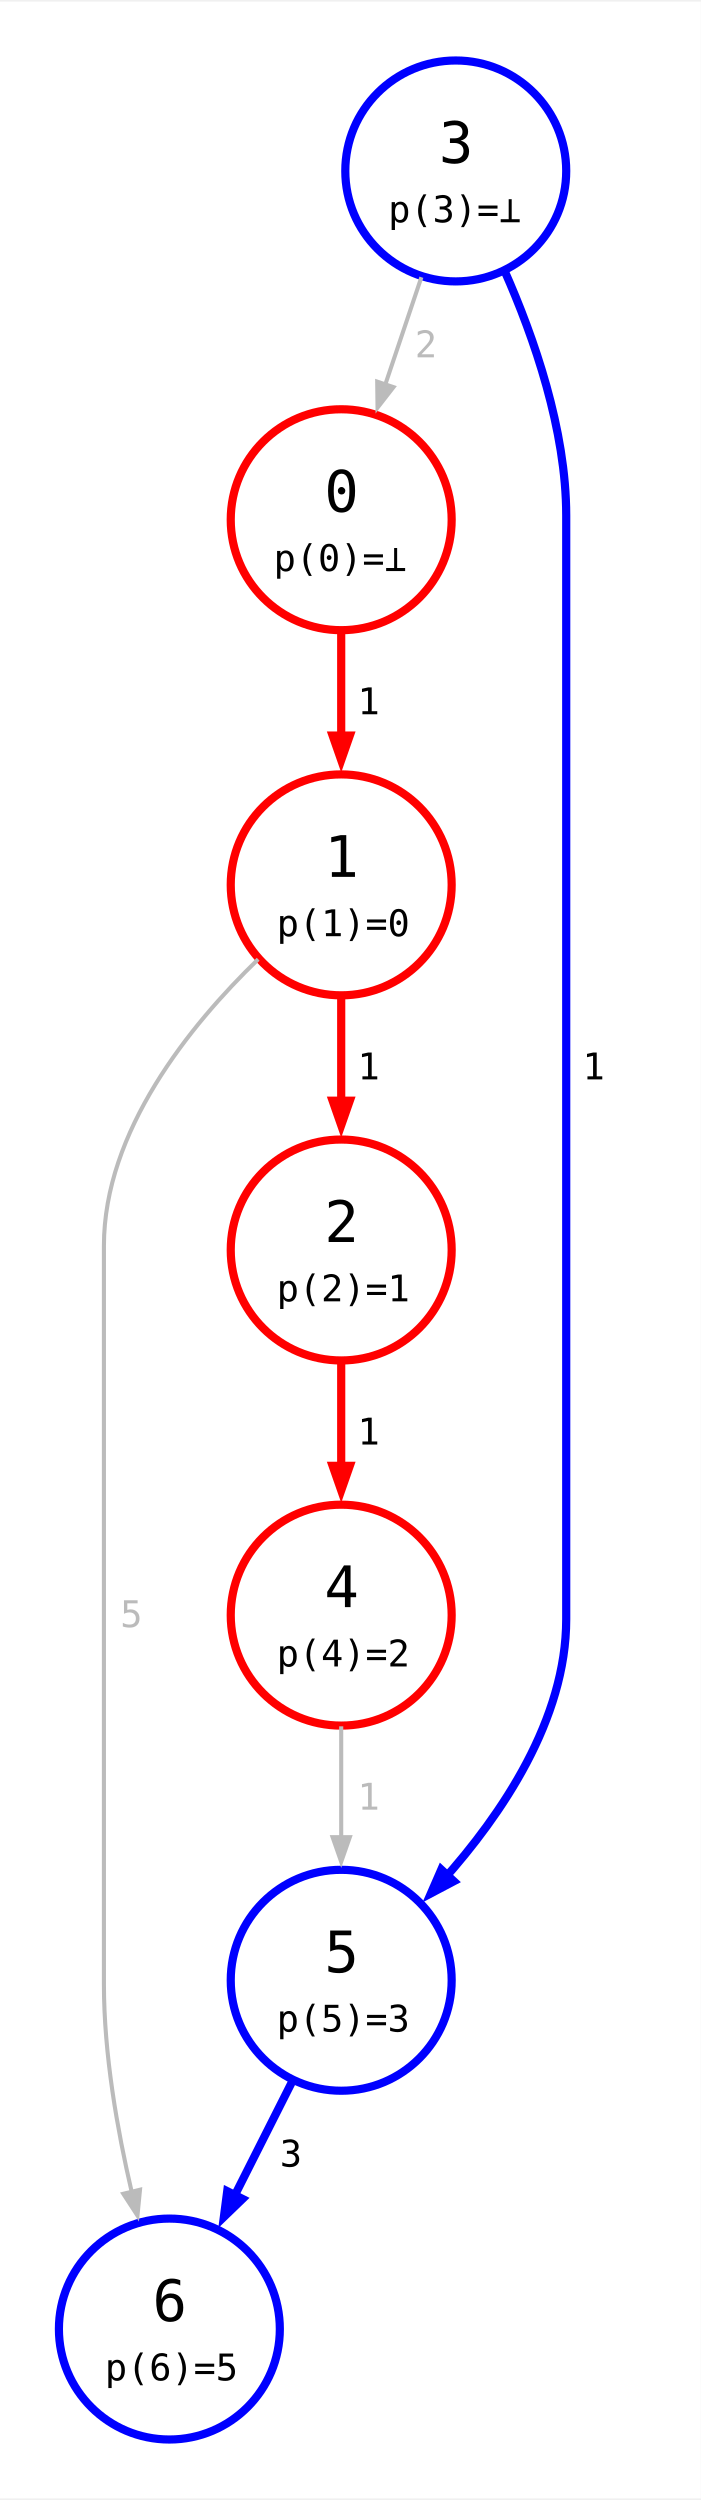
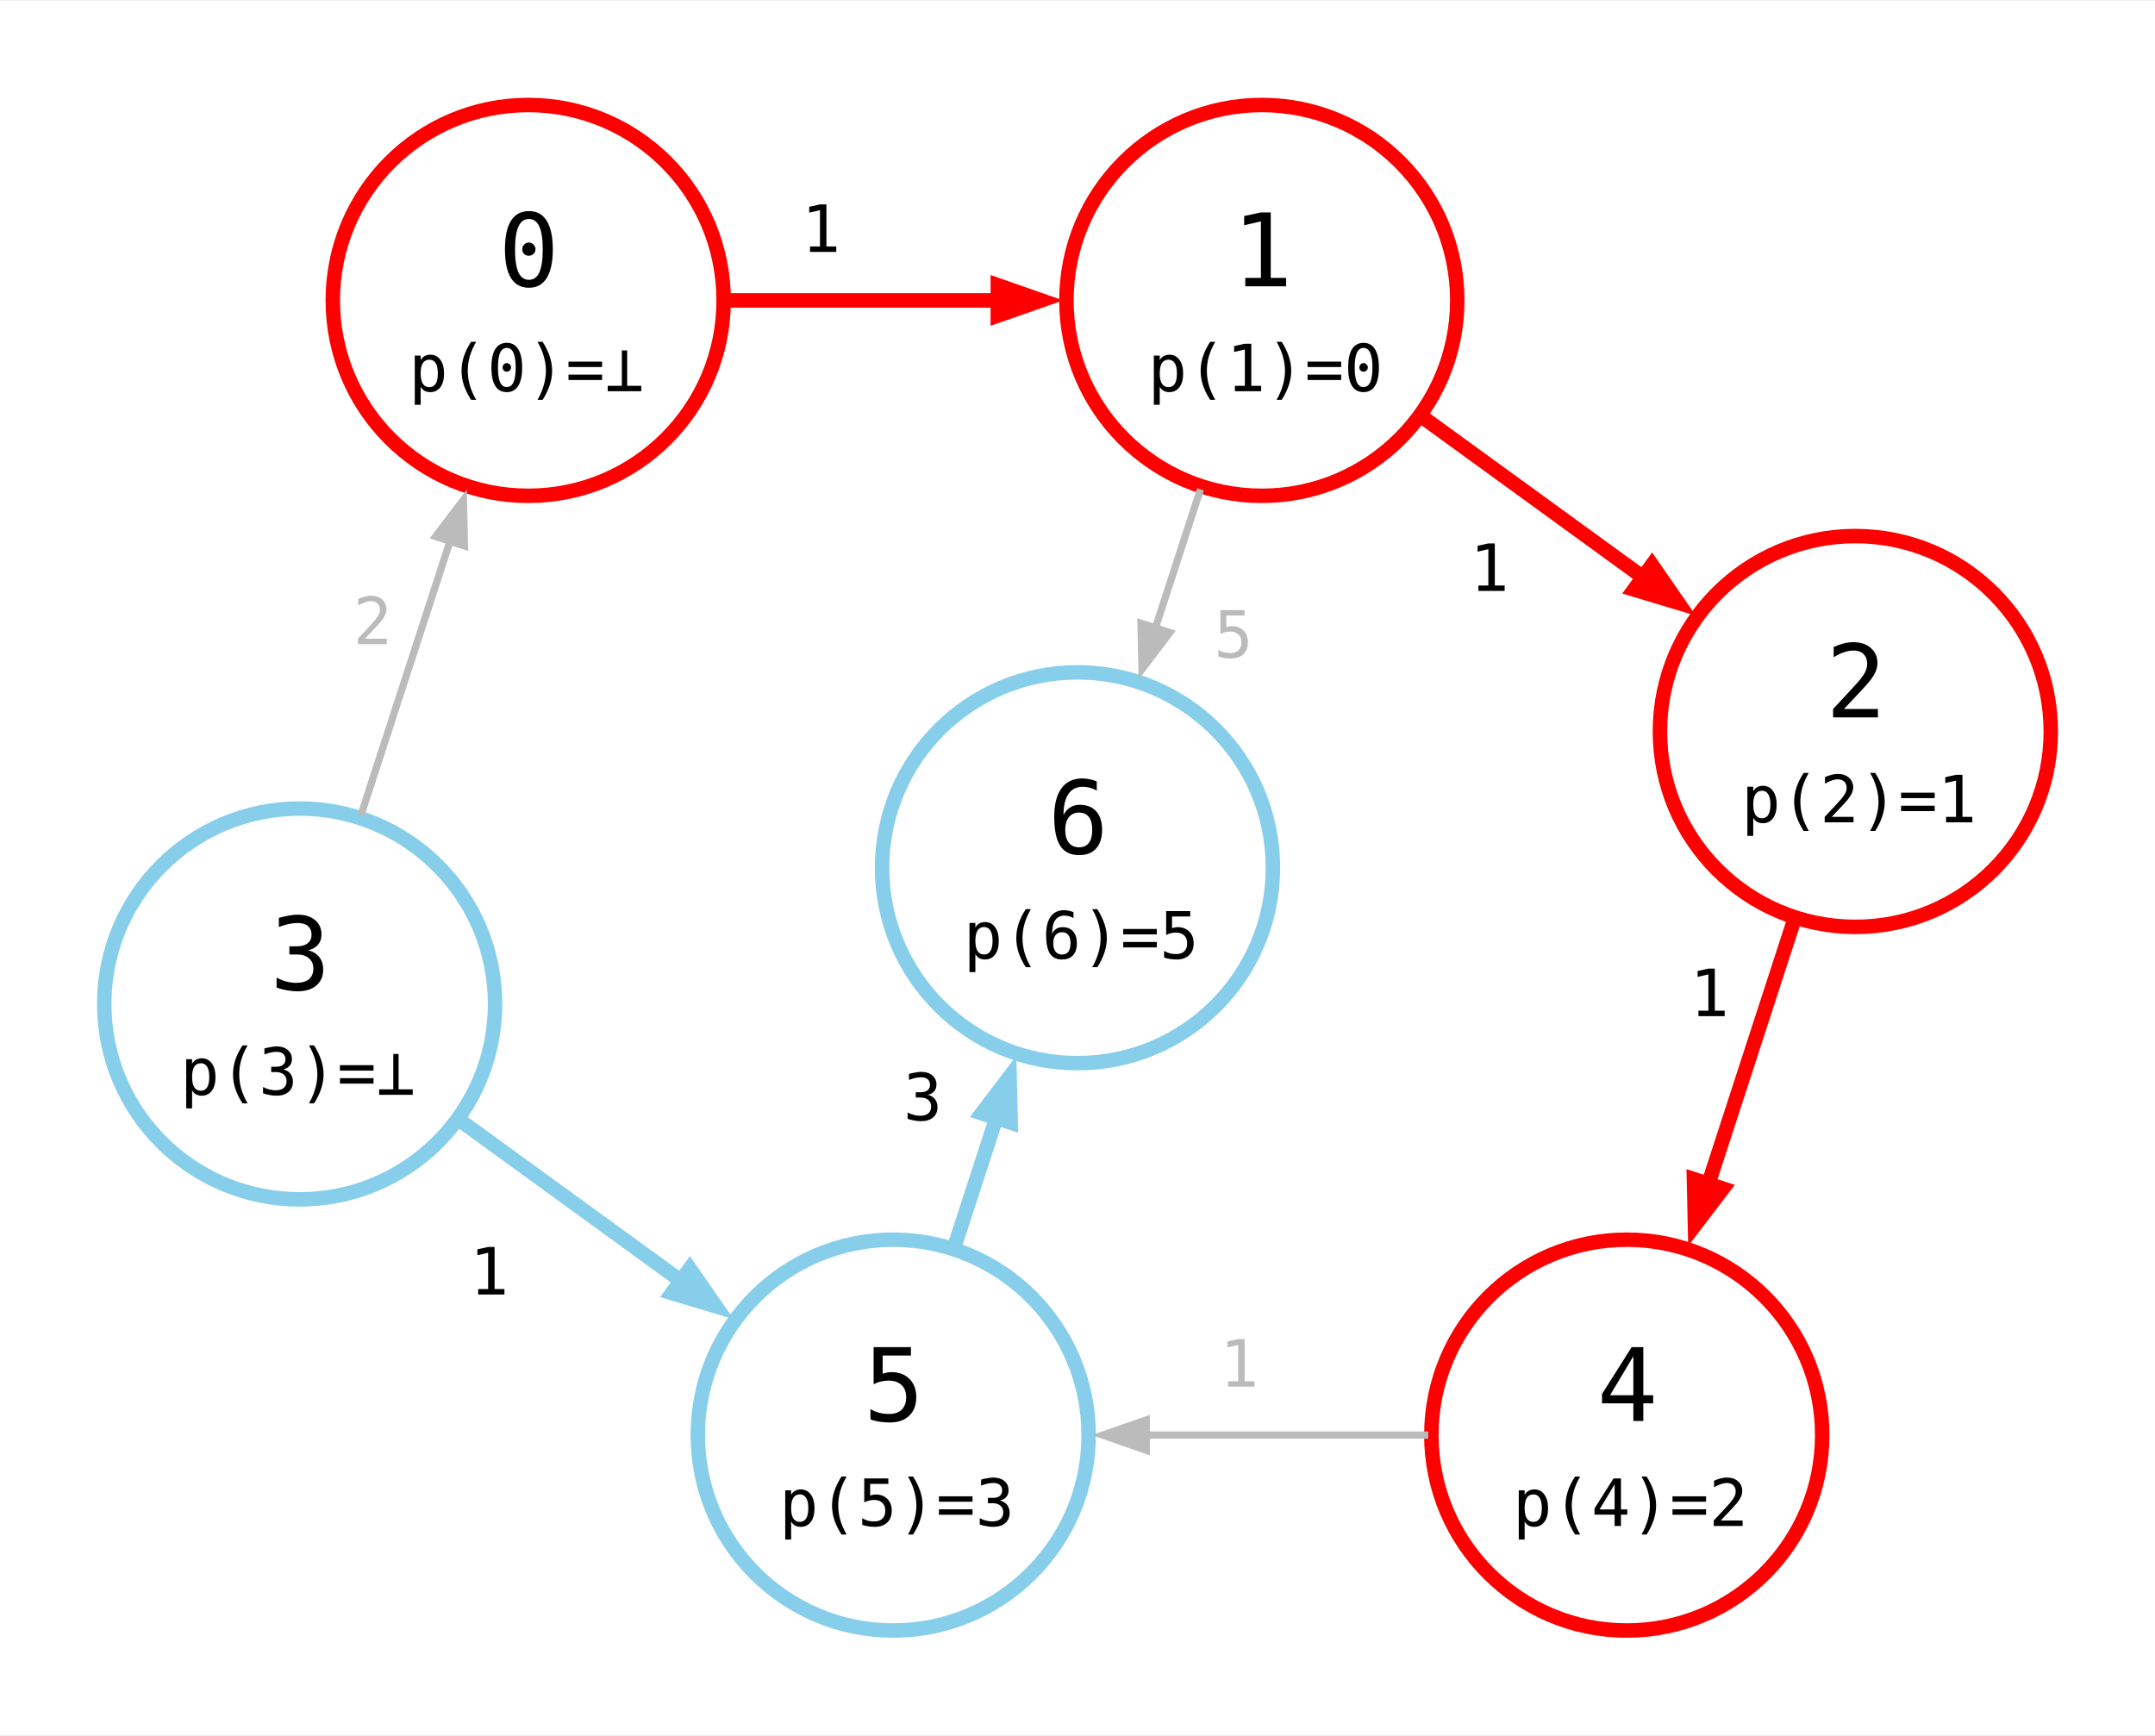
- <svg xmlns="http://www.w3.org/2000/svg" width="171pt" height="610pt" viewBox="0.00 0.00 171.30 610.30">
-   <g id="graph0" class="graph" transform="scale(1 1) rotate(0) translate(14.4 595.9)">
-     <polygon fill="white" stroke="none" points="-14.4,14.4 -14.4,-595.9 156.9,-595.9 156.9,14.4 -14.4,14.4" />
+ <svg xmlns="http://www.w3.org/2000/svg" width="298pt" height="240pt" viewBox="0.00 0.00 297.74 239.58">
+   <g id="graph0" class="graph" transform="scale(1 1) rotate(0) translate(14.4 225.18)">
+     <polygon fill="white" stroke="none" points="-14.4,14.4 -14.4,-225.18 283.34,-225.18 283.34,14.4 -14.4,14.4" />
    <g id="node1" class="node">
-       <ellipse fill="none" stroke="red" stroke-width="2" cx="69" cy="-469.25" rx="27" ry="27" />
-       <text text-anchor="start" x="64.88" y="-471.2" font-family="monospace" font-size="14.00">0</text>
-       <text text-anchor="start" x="52.5" y="-456.7" font-family="monospace" font-size="9.00">p(0)=⊥</text>
+       <ellipse fill="none" stroke="red" stroke-width="2" cx="58.58" cy="-183.78" rx="27" ry="27" />
+       <text text-anchor="start" x="54.46" y="-185.73" font-family="monospace" font-size="14.00">0</text>
+       <text text-anchor="start" x="42.08" y="-171.23" font-family="monospace" font-size="9.00">p(0)=⊥</text>
    </g>
    <g id="node2" class="node">
-       <ellipse fill="none" stroke="red" stroke-width="2" cx="69" cy="-380" rx="27" ry="27" />
-       <text text-anchor="start" x="64.88" y="-381.95" font-family="monospace" font-size="14.00">1</text>
-       <text text-anchor="start" x="53.25" y="-367.45" font-family="monospace" font-size="9.00">p(1)=0</text>
+       <ellipse fill="none" stroke="red" stroke-width="2" cx="159.94" cy="-183.78" rx="27" ry="27" />
+       <text text-anchor="start" x="155.81" y="-185.73" font-family="monospace" font-size="14.00">1</text>
+       <text text-anchor="start" x="144.19" y="-171.23" font-family="monospace" font-size="9.00">p(1)=0</text>
    </g>
    <g id="edge1" class="edge">
-       <path fill="none" stroke="red" stroke-width="2" d="M69,-442.07C69,-433.52 69,-423.9 69,-414.87" />
-       <polygon fill="red" stroke="red" stroke-width="2" points="71.1,-416.49 69,-410.49 66.9,-416.49 71.1,-416.49" />
-       <text text-anchor="start" x="73" y="-421.7" font-family="monospace" font-size="9.00">1</text>
+       <path fill="none" stroke="red" stroke-width="2" d="M86.01,-183.78C98.07,-183.78 112.36,-183.78 125.16,-183.78" />
+       <polygon fill="red" stroke="red" stroke-width="2" points="123.46,-185.88 129.46,-183.78 123.46,-181.68 123.46,-185.88" />
+       <text text-anchor="start" x="96.33" y="-190.48" font-family="monospace" font-size="9.00">1</text>
    </g>
    <g id="node3" class="node">
-       <ellipse fill="none" stroke="red" stroke-width="2" cx="69" cy="-290.75" rx="27" ry="27" />
-       <text text-anchor="start" x="64.88" y="-292.7" font-family="monospace" font-size="14.00">2</text>
-       <text text-anchor="start" x="53.25" y="-278.2" font-family="monospace" font-size="9.00">p(2)=1</text>
+       <ellipse fill="none" stroke="red" stroke-width="2" cx="241.94" cy="-124.22" rx="27" ry="27" />
+       <text text-anchor="start" x="237.82" y="-126.17" font-family="monospace" font-size="14.00">2</text>
+       <text text-anchor="start" x="226.19" y="-111.67" font-family="monospace" font-size="9.00">p(2)=1</text>
    </g>
    <g id="edge2" class="edge">
-       <path fill="none" stroke="red" stroke-width="2" d="M69,-352.82C69,-344.27 69,-334.65 69,-325.62" />
-       <polygon fill="red" stroke="red" stroke-width="2" points="71.1,-327.24 69,-321.24 66.9,-327.24 71.1,-327.24" />
-       <text text-anchor="start" x="73" y="-332.45" font-family="monospace" font-size="9.00">1</text>
+       <path fill="none" stroke="red" stroke-width="2" d="M181.91,-167.82C191.75,-160.67 203.46,-152.17 213.92,-144.57" />
+       <polygon fill="red" stroke="red" stroke-width="2" points="213.84,-147.23 217.46,-142 211.37,-143.83 213.84,-147.23" />
+       <text text-anchor="start" x="188.67" y="-143.64" font-family="monospace" font-size="9.00">1</text>
    </g>
    <g id="node7" class="node">
-       <ellipse fill="none" stroke="blue" stroke-width="2" cx="27" cy="-27" rx="27" ry="27" />
-       <text text-anchor="start" x="22.88" y="-28.95" font-family="monospace" font-size="14.00">6</text>
-       <text text-anchor="start" x="11.25" y="-14.45" font-family="monospace" font-size="9.00">p(6)=5</text>
+       <ellipse fill="none" stroke="skyblue" stroke-width="2" cx="134.47" cy="-105.39" rx="27" ry="27" />
+       <text text-anchor="start" x="130.35" y="-107.34" font-family="monospace" font-size="14.00">6</text>
+       <text text-anchor="start" x="118.72" y="-92.84" font-family="monospace" font-size="9.00">p(6)=5</text>
    </g>
    <g id="edge3" class="edge">
-       <path fill="none" stroke="#bbbbbb" d="M48.71,-361.82C31.99,-345.65 11,-319.76 11,-291.75 11,-291.75 11,-291.75 11,-111.25 11,-94.3 14.24,-75.76 17.8,-60.48" />
-       <polygon fill="#bbbbbb" stroke="#bbbbbb" points="19.82,-61.06 19.2,-54.73 15.74,-60.06 19.82,-61.06" />
-       <text text-anchor="start" x="15" y="-198.57" font-family="monospace" font-size="9.00" fill="#bbbbbb">5</text>
+       <path fill="none" stroke="#bbbbbb" d="M151.46,-157.68C149.44,-151.46 147.26,-144.75 145.15,-138.28" />
+       <polygon fill="#bbbbbb" stroke="#bbbbbb" points="147.23,-137.88 143.38,-132.82 143.24,-139.17 147.23,-137.88" />
+       <text text-anchor="start" x="153.31" y="-134.43" font-family="monospace" font-size="9.00" fill="#bbbbbb">5</text>
    </g>
    <g id="node4" class="node">
-       <ellipse fill="none" stroke="red" stroke-width="2" cx="69" cy="-201.5" rx="27" ry="27" />
-       <text text-anchor="start" x="64.88" y="-203.45" font-family="monospace" font-size="14.00">4</text>
-       <text text-anchor="start" x="53.25" y="-188.95" font-family="monospace" font-size="9.00">p(4)=2</text>
+       <ellipse fill="none" stroke="red" stroke-width="2" cx="210.36" cy="-27" rx="27" ry="27" />
+       <text text-anchor="start" x="206.24" y="-28.95" font-family="monospace" font-size="14.00">4</text>
+       <text text-anchor="start" x="194.61" y="-14.45" font-family="monospace" font-size="9.00">p(4)=2</text>
    </g>
    <g id="edge4" class="edge">
-       <path fill="none" stroke="red" stroke-width="2" d="M69,-263.57C69,-255.02 69,-245.4 69,-236.37" />
-       <polygon fill="red" stroke="red" stroke-width="2" points="71.1,-237.99 69,-231.99 66.9,-237.99 71.1,-237.99" />
-       <text text-anchor="start" x="73" y="-243.2" font-family="monospace" font-size="9.00">1</text>
+       <path fill="none" stroke="red" stroke-width="2" d="M233.48,-98.16C229.69,-86.5 225.18,-72.62 221.15,-60.22" />
+       <polygon fill="red" stroke="red" stroke-width="2" points="223.64,-61.06 219.78,-56 219.64,-62.36 223.64,-61.06" />
+       <text text-anchor="start" x="219.07" y="-84.89" font-family="monospace" font-size="9.00">1</text>
    </g>
    <g id="node6" class="node">
-       <ellipse fill="none" stroke="blue" stroke-width="2" cx="69" cy="-112.25" rx="27" ry="27" />
-       <text text-anchor="start" x="64.88" y="-114.2" font-family="monospace" font-size="14.00">5</text>
-       <text text-anchor="start" x="53.25" y="-99.7" font-family="monospace" font-size="9.00">p(5)=3</text>
+       <ellipse fill="none" stroke="skyblue" stroke-width="2" cx="109.01" cy="-27" rx="27" ry="27" />
+       <text text-anchor="start" x="104.88" y="-28.95" font-family="monospace" font-size="14.00">5</text>
+       <text text-anchor="start" x="93.26" y="-14.45" font-family="monospace" font-size="9.00">p(5)=3</text>
    </g>
    <g id="edge6" class="edge">
-       <path fill="none" stroke="#bbbbbb" d="M69,-174.32C69,-165.77 69,-156.15 69,-147.12" />
-       <polygon fill="#bbbbbb" stroke="#bbbbbb" points="71.1,-147.22 69,-141.22 66.9,-147.22 71.1,-147.22" />
-       <text text-anchor="start" x="73" y="-153.95" font-family="monospace" font-size="9.00" fill="#bbbbbb">1</text>
+       <path fill="none" stroke="#bbbbbb" d="M182.93,-27C170.88,-27 156.58,-27 143.79,-27" />
+       <polygon fill="#bbbbbb" stroke="#bbbbbb" points="143.97,-24.9 137.97,-27 143.97,-29.1 143.97,-24.9" />
+       <text text-anchor="start" x="154.11" y="-33.7" font-family="monospace" font-size="9.00" fill="#bbbbbb">1</text>
    </g>
    <g id="node5" class="node">
-       <ellipse fill="none" stroke="blue" stroke-width="2" cx="97" cy="-554.5" rx="27" ry="27" />
-       <text text-anchor="start" x="92.88" y="-556.45" font-family="monospace" font-size="14.00">3</text>
-       <text text-anchor="start" x="80.5" y="-541.95" font-family="monospace" font-size="9.00">p(3)=⊥</text>
+       <ellipse fill="none" stroke="skyblue" stroke-width="2" cx="27" cy="-86.57" rx="27" ry="27" />
+       <text text-anchor="start" x="22.88" y="-88.52" font-family="monospace" font-size="14.00">3</text>
+       <text text-anchor="start" x="10.5" y="-74.02" font-family="monospace" font-size="9.00">p(3)=⊥</text>
    </g>
    <g id="edge5" class="edge">
-       <path fill="none" stroke="#bbbbbb" d="M88.6,-528.52C85.8,-520.21 82.65,-510.83 79.7,-502.07" />
-       <polygon fill="#bbbbbb" stroke="#bbbbbb" points="81.78,-501.66 77.88,-496.64 77.8,-503 81.78,-501.66" />
-       <text text-anchor="start" x="87" y="-508.95" font-family="monospace" font-size="9.00" fill="#bbbbbb">2</text>
+       <path fill="none" stroke="#bbbbbb" d="M35.46,-112.62C39.25,-124.28 43.76,-138.16 47.79,-150.56" />
+       <polygon fill="#bbbbbb" stroke="#bbbbbb" points="45.78,-151.16 49.63,-156.22 49.77,-149.86 45.78,-151.16" />
+       <text text-anchor="start" x="34.38" y="-136.29" font-family="monospace" font-size="9.00" fill="#bbbbbb">2</text>
    </g>
    <g id="edge7" class="edge">
-       <path fill="none" stroke="blue" stroke-width="2" d="M108.92,-530.11C116.15,-513.77 124,-491.22 124,-470.25 124,-470.25 124,-470.25 124,-200.5 124,-176.05 108.35,-152.85 93.74,-136.54" />
-       <polygon fill="blue" stroke="blue" stroke-width="2" points="96.54,-136.46 90.92,-133.49 93.46,-139.32 96.54,-136.46" />
-       <text text-anchor="start" x="128" y="-332.45" font-family="monospace" font-size="9.00">1 </text>
+       <path fill="none" stroke="skyblue" stroke-width="2" d="M48.98,-70.61C58.81,-63.46 70.53,-54.95 80.98,-47.36" />
+       <polygon fill="skyblue" stroke="skyblue" stroke-width="2" points="80.9,-50.01 84.52,-44.79 78.43,-46.62 80.9,-50.01" />
+       <text text-anchor="start" x="50.48" y="-46.43" font-family="monospace" font-size="9.00">1 </text>
    </g>
    <g id="edge8" class="edge">
-       <path fill="none" stroke="blue" stroke-width="2" d="M57.08,-87.62C52.47,-78.48 47.13,-67.9 42.25,-58.22" />
-       <polygon fill="blue" stroke="blue" stroke-width="2" points="44.89,-58.81 40.32,-54.4 41.14,-60.7 44.89,-58.81" />
-       <text text-anchor="start" x="54" y="-66.7" font-family="monospace" font-size="9.00">3</text>
+       <path fill="none" stroke="skyblue" stroke-width="2" d="M117.49,-53.1C119.51,-59.32 121.69,-66.03 123.79,-72.5" />
+       <polygon fill="skyblue" stroke="skyblue" stroke-width="2" points="121.24,-71.47 125.09,-76.52 125.24,-70.17 121.24,-71.47" />
+       <text text-anchor="start" x="110.39" y="-70.5" font-family="monospace" font-size="9.00">3</text>
    </g>
  </g>
</svg>
